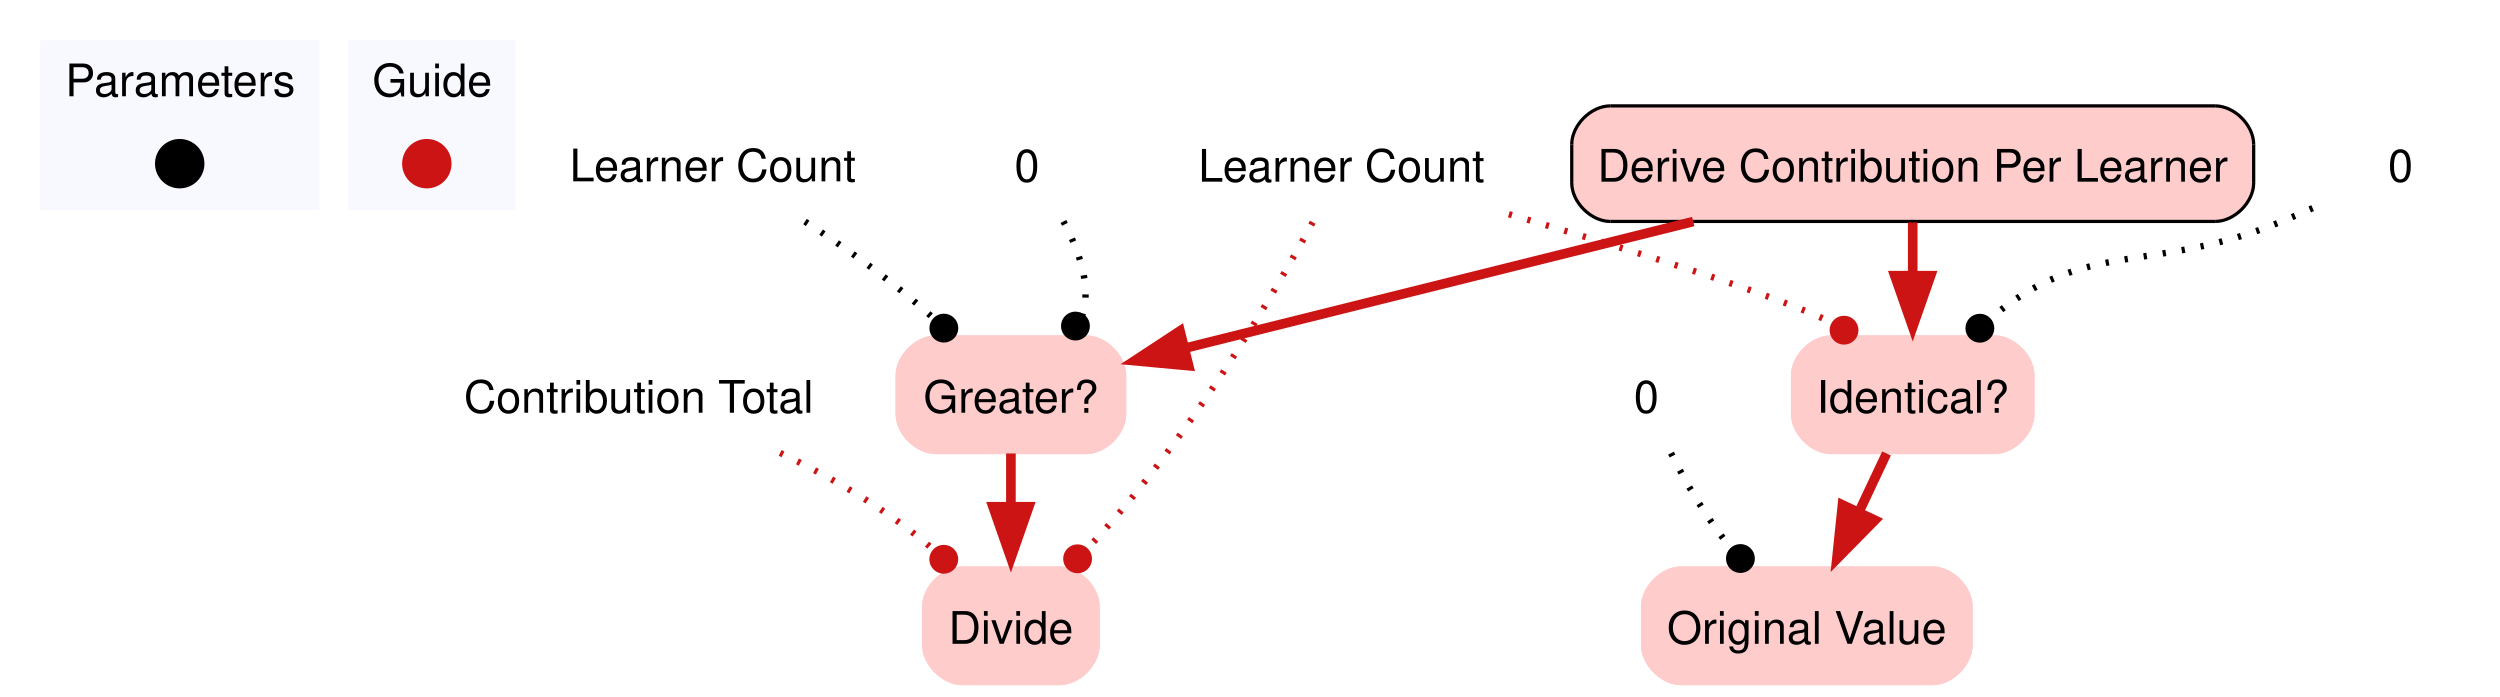
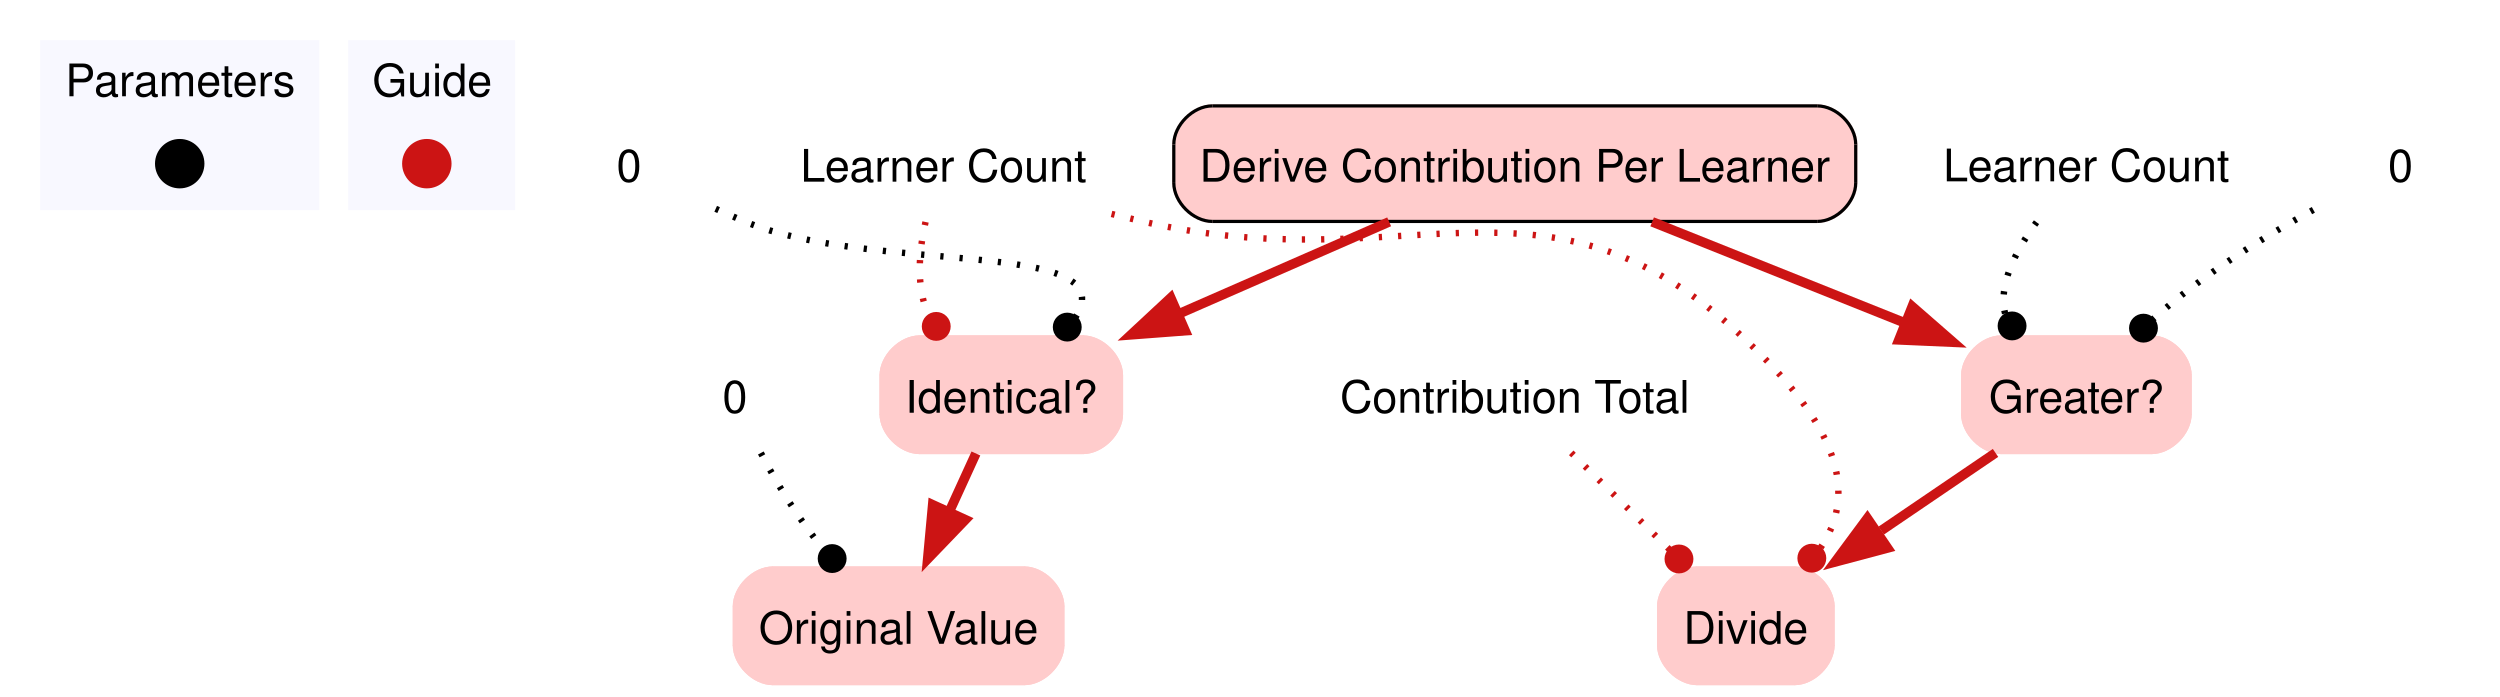
<svg xmlns="http://www.w3.org/2000/svg" xmlns:xlink="http://www.w3.org/1999/xlink" width="779pt" height="217pt" viewBox="0.00 0.00 779.00 217.00">
  <g id="graph1" class="graph" transform="scale(1 1) rotate(0) translate(4 213)">
    <polygon fill="white" stroke="white" points="-4,5 -4,-213 776,-213 776,5 -4,5" />
    <g id="graph2" class="cluster">
      <polygon fill="ghostwhite" stroke="white" points="8,-147 8,-201 96,-201 96,-147 8,-147" />
      <text text-anchor="middle" x="52.179" y="-183" font-family="Helvetica,sans-Serif" font-size="14.00">Parameters</text>
    </g>
    <g id="graph3" class="cluster">
      <polygon fill="ghostwhite" stroke="white" points="104,-147 104,-201 157,-201 157,-147 104,-147" />
      <text text-anchor="middle" x="130.679" y="-183" font-family="Helvetica,sans-Serif" font-size="14.00">Guide</text>
    </g>
    <g id="node2" class="node">
      <ellipse fill="black" stroke="black" cx="52" cy="-162" rx="7.2" ry="7.2" />
    </g>
    <g id="node4" class="node">
      <a xlink:href="guide__Overview.svg">
        <ellipse fill="#cc1414" stroke="#cc1414" cx="129" cy="-162" rx="7.2" ry="7.2" />
      </a>
    </g>
    <g id="node5" class="node">
-       <polygon fill="white" stroke="white" points="257.03,-108 132.97,-108 132.97,-72 257.03,-72 257.03,-108" />
-       <text text-anchor="middle" x="195" y="-84.4" font-family="Helvetica,sans-Serif" font-size="14.00">Contribution Total</text>
+       <polygon fill="white" stroke="white" points="342.13,-180 237.87,-180 237.87,-144 342.13,-144 342.13,-180" />
+       <text text-anchor="middle" x="290" y="-156.4" font-family="Helvetica,sans-Serif" font-size="14.00">Learner Count</text>
    </g>
-     <g id="node13" class="node">
-       <polygon fill="#ffcccc" stroke="#ffcccc" points="326.178,-36 295.822,-36 283.822,-24 283.822,-12 295.822,-0 326.178,-0 338.178,-12 338.178,-24 326.178,-36" />
-       <path fill="#ffcccc" stroke="#ffcccc" d="M295.822,-36C289.822,-36 283.822,-30 283.822,-24" />
-       <path fill="#ffcccc" stroke="#ffcccc" d="M283.822,-12C283.822,-6 289.822,-0 295.822,-0" />
-       <path fill="#ffcccc" stroke="#ffcccc" d="M326.178,-0C332.178,-0 338.178,-6 338.178,-12" />
-       <path fill="#ffcccc" stroke="#ffcccc" d="M338.178,-24C338.178,-30 332.178,-36 326.178,-36" />
-       <polyline fill="none" stroke="#ffcccc" points="326.178,-36 295.822,-36 " />
-       <path fill="none" stroke="#ffcccc" d="M295.822,-36C289.822,-36 283.822,-30 283.822,-24" />
-       <polyline fill="none" stroke="#ffcccc" points="283.822,-24 283.822,-12 " />
-       <path fill="none" stroke="#ffcccc" d="M283.822,-12C283.822,-6 289.822,-0 295.822,-0" />
-       <polyline fill="none" stroke="#ffcccc" points="295.822,-0 326.178,-0 " />
-       <path fill="none" stroke="#ffcccc" d="M326.178,-0C332.178,-0 338.178,-6 338.178,-12" />
-       <polyline fill="none" stroke="#ffcccc" points="338.178,-12 338.178,-24 " />
-       <path fill="none" stroke="#ffcccc" d="M338.178,-24C338.178,-30 332.178,-36 326.178,-36" />
-       <text text-anchor="middle" x="311" y="-12.4" font-family="Helvetica,sans-Serif" font-size="14.00">Divide</text>
+     <g id="node12" class="node">
+       <polygon fill="#ffcccc" stroke="#ffcccc" points="333.448,-108 282.552,-108 270.552,-96 270.552,-84 282.552,-72 333.448,-72 345.448,-84 345.448,-96 333.448,-108" />
+       <path fill="#ffcccc" stroke="#ffcccc" d="M282.552,-108C276.552,-108 270.552,-102 270.552,-96" />
+       <path fill="#ffcccc" stroke="#ffcccc" d="M270.552,-84C270.552,-78 276.552,-72 282.552,-72" />
+       <path fill="#ffcccc" stroke="#ffcccc" d="M333.448,-72C339.448,-72 345.448,-78 345.448,-84" />
+       <path fill="#ffcccc" stroke="#ffcccc" d="M345.448,-96C345.448,-102 339.448,-108 333.448,-108" />
+       <polyline fill="none" stroke="#ffcccc" points="333.448,-108 282.552,-108 " />
+       <path fill="none" stroke="#ffcccc" d="M282.552,-108C276.552,-108 270.552,-102 270.552,-96" />
+       <polyline fill="none" stroke="#ffcccc" points="270.552,-96 270.552,-84 " />
+       <path fill="none" stroke="#ffcccc" d="M270.552,-84C270.552,-78 276.552,-72 282.552,-72" />
+       <polyline fill="none" stroke="#ffcccc" points="282.552,-72 333.448,-72 " />
+       <path fill="none" stroke="#ffcccc" d="M333.448,-72C339.448,-72 345.448,-78 345.448,-84" />
+       <polyline fill="none" stroke="#ffcccc" points="345.448,-84 345.448,-96 " />
+       <path fill="none" stroke="#ffcccc" d="M345.448,-96C345.448,-102 339.448,-108 333.448,-108" />
+       <text text-anchor="middle" x="308" y="-84.4" font-family="Helvetica,sans-Serif" font-size="14.00">Identical?</text>
    </g>
-     <g id="edge12" class="edge">
-       <path fill="none" stroke="#cc1414" stroke-width="2" stroke-dasharray="1,5" d="M239.093,-71.864C255.092,-64.25 272.742,-54.126 287.075,-41.543" />
-       <ellipse fill="#cc1414" stroke="#cc1414" cx="290.079" cy="-38.733" rx="4" ry="4" />
+     <g id="edge14" class="edge">
+       <path fill="none" stroke="#cc1414" stroke-width="2" stroke-dasharray="1,5" d="M284.389,-143.826C282.323,-134.67 281.35,-123.513 285.367,-114.727" />
+       <ellipse fill="#cc1414" stroke="#cc1414" cx="287.731" cy="-111.294" rx="4" ry="4" />
+     </g>
+     <g id="node15" class="node">
+       <polygon fill="#ffcccc" stroke="#ffcccc" points="555.178,-36 524.822,-36 512.822,-24 512.822,-12 524.822,-0 555.178,-0 567.178,-12 567.178,-24 555.178,-36" />
+       <path fill="#ffcccc" stroke="#ffcccc" d="M524.822,-36C518.822,-36 512.822,-30 512.822,-24" />
+       <path fill="#ffcccc" stroke="#ffcccc" d="M512.822,-12C512.822,-6 518.822,-0 524.822,-0" />
+       <path fill="#ffcccc" stroke="#ffcccc" d="M555.178,-0C561.178,-0 567.178,-6 567.178,-12" />
+       <path fill="#ffcccc" stroke="#ffcccc" d="M567.178,-24C567.178,-30 561.178,-36 555.178,-36" />
+       <polyline fill="none" stroke="#ffcccc" points="555.178,-36 524.822,-36 " />
+       <path fill="none" stroke="#ffcccc" d="M524.822,-36C518.822,-36 512.822,-30 512.822,-24" />
+       <polyline fill="none" stroke="#ffcccc" points="512.822,-24 512.822,-12 " />
+       <path fill="none" stroke="#ffcccc" d="M512.822,-12C512.822,-6 518.822,-0 524.822,-0" />
+       <polyline fill="none" stroke="#ffcccc" points="524.822,-0 555.178,-0 " />
+       <path fill="none" stroke="#ffcccc" d="M555.178,-0C561.178,-0 567.178,-6 567.178,-12" />
+       <polyline fill="none" stroke="#ffcccc" points="567.178,-12 567.178,-24 " />
+       <path fill="none" stroke="#ffcccc" d="M567.178,-24C567.178,-30 561.178,-36 555.178,-36" />
+       <text text-anchor="middle" x="540" y="-12.4" font-family="Helvetica,sans-Serif" font-size="14.00">Divide</text>
+     </g>
+     <g id="edge20" class="edge">
+       <path fill="none" stroke="#cc1414" stroke-width="2" stroke-dasharray="1,5" d="M342.358,-146.337C345.614,-145.521 348.848,-144.734 352,-144 434.43,-124.795 477.158,-165.784 539,-108 561.009,-87.435 578.08,-64.047 563.326,-42.366" />
+       <ellipse fill="#cc1414" stroke="#cc1414" cx="560.567" cy="-39.068" rx="4" ry="4" />
    </g>
    <g id="node6" class="node">
-       <polygon fill="white" stroke="white" points="466.13,-180 361.87,-180 361.87,-144 466.13,-144 466.13,-180" />
-       <text text-anchor="middle" x="414" y="-156.4" font-family="Helvetica,sans-Serif" font-size="14.00">Learner Count</text>
+       <polygon fill="white" stroke="white" points="530.03,-108 405.97,-108 405.97,-72 530.03,-72 530.03,-108" />
+       <text text-anchor="middle" x="468" y="-84.4" font-family="Helvetica,sans-Serif" font-size="14.00">Contribution Total</text>
    </g>
-     <g id="node12" class="node">
-       <polygon fill="#ffcccc" stroke="#ffcccc" points="617.448,-108 566.552,-108 554.552,-96 554.552,-84 566.552,-72 617.448,-72 629.448,-84 629.448,-96 617.448,-108" />
-       <path fill="#ffcccc" stroke="#ffcccc" d="M566.552,-108C560.552,-108 554.552,-102 554.552,-96" />
-       <path fill="#ffcccc" stroke="#ffcccc" d="M554.552,-84C554.552,-78 560.552,-72 566.552,-72" />
-       <path fill="#ffcccc" stroke="#ffcccc" d="M617.448,-72C623.448,-72 629.448,-78 629.448,-84" />
-       <path fill="#ffcccc" stroke="#ffcccc" d="M629.448,-96C629.448,-102 623.448,-108 617.448,-108" />
-       <polyline fill="none" stroke="#ffcccc" points="617.448,-108 566.552,-108 " />
-       <path fill="none" stroke="#ffcccc" d="M566.552,-108C560.552,-108 554.552,-102 554.552,-96" />
-       <polyline fill="none" stroke="#ffcccc" points="554.552,-96 554.552,-84 " />
-       <path fill="none" stroke="#ffcccc" d="M554.552,-84C554.552,-78 560.552,-72 566.552,-72" />
-       <polyline fill="none" stroke="#ffcccc" points="566.552,-72 617.448,-72 " />
-       <path fill="none" stroke="#ffcccc" d="M617.448,-72C623.448,-72 629.448,-78 629.448,-84" />
-       <polyline fill="none" stroke="#ffcccc" points="629.448,-84 629.448,-96 " />
-       <path fill="none" stroke="#ffcccc" d="M629.448,-96C629.448,-102 623.448,-108 617.448,-108" />
-       <text text-anchor="middle" x="592" y="-84.4" font-family="Helvetica,sans-Serif" font-size="14.00">Identical?</text>
-     </g>
-     <g id="edge16" class="edge">
-       <path fill="none" stroke="#cc1414" stroke-width="2" stroke-dasharray="1,5" d="M466.166,-146.257C502.941,-135.517 548.756,-121.336 566.96,-112.382" />
-       <ellipse fill="#cc1414" stroke="#cc1414" cx="570.604" cy="-110.114" rx="4" ry="4" />
-     </g>
-     <g id="edge14" class="edge">
-       <path fill="none" stroke="#cc1414" stroke-width="2" stroke-dasharray="1,5" d="M405.037,-143.749C391.984,-119.666 365.887,-75.202 334.851,-42.051" />
-       <ellipse fill="#cc1414" stroke="#cc1414" cx="331.78" cy="-38.876" rx="4" ry="4" />
+     <g id="edge18" class="edge">
+       <path fill="none" stroke="#cc1414" stroke-width="2" stroke-dasharray="1,5" d="M485.592,-71.897C494.533,-63.17 505.709,-52.211 516.236,-41.746" />
+       <ellipse fill="#cc1414" stroke="#cc1414" cx="519.167" cy="-38.824" rx="4" ry="4" />
    </g>
    <g id="node7" class="node">
-       <polygon fill="white" stroke="white" points="271,-180 165,-180 165,-144 271,-144 271,-180" />
-       <text text-anchor="start" x="173.5" y="-156.5" font-family="Helvetica,sans-Serif" font-size="14.00">Learner Count</text>
+       <polygon fill="white" stroke="white" points="699,-180 593,-180 593,-144 699,-144 699,-180" />
+       <text text-anchor="start" x="601.5" y="-156.5" font-family="Helvetica,sans-Serif" font-size="14.00">Learner Count</text>
    </g>
    <g id="node10" class="node">
-       <polygon fill="#ffcccc" stroke="#ffcccc" points="334.435,-108 287.565,-108 275.565,-96 275.565,-84 287.565,-72 334.435,-72 346.435,-84 346.435,-96 334.435,-108" />
-       <path fill="#ffcccc" stroke="#ffcccc" d="M287.565,-108C281.565,-108 275.565,-102 275.565,-96" />
-       <path fill="#ffcccc" stroke="#ffcccc" d="M275.565,-84C275.565,-78 281.565,-72 287.565,-72" />
-       <path fill="#ffcccc" stroke="#ffcccc" d="M334.435,-72C340.435,-72 346.435,-78 346.435,-84" />
-       <path fill="#ffcccc" stroke="#ffcccc" d="M346.435,-96C346.435,-102 340.435,-108 334.435,-108" />
-       <polyline fill="none" stroke="#ffcccc" points="334.435,-108 287.565,-108 " />
-       <path fill="none" stroke="#ffcccc" d="M287.565,-108C281.565,-108 275.565,-102 275.565,-96" />
-       <polyline fill="none" stroke="#ffcccc" points="275.565,-96 275.565,-84 " />
-       <path fill="none" stroke="#ffcccc" d="M275.565,-84C275.565,-78 281.565,-72 287.565,-72" />
-       <polyline fill="none" stroke="#ffcccc" points="287.565,-72 334.435,-72 " />
-       <path fill="none" stroke="#ffcccc" d="M334.435,-72C340.435,-72 346.435,-78 346.435,-84" />
-       <polyline fill="none" stroke="#ffcccc" points="346.435,-84 346.435,-96 " />
-       <path fill="none" stroke="#ffcccc" d="M346.435,-96C346.435,-102 340.435,-108 334.435,-108" />
-       <text text-anchor="middle" x="311" y="-84.4" font-family="Helvetica,sans-Serif" font-size="14.00">Greater?</text>
+       <polygon fill="#ffcccc" stroke="#ffcccc" points="666.435,-108 619.565,-108 607.565,-96 607.565,-84 619.565,-72 666.435,-72 678.435,-84 678.435,-96 666.435,-108" />
+       <path fill="#ffcccc" stroke="#ffcccc" d="M619.565,-108C613.565,-108 607.565,-102 607.565,-96" />
+       <path fill="#ffcccc" stroke="#ffcccc" d="M607.565,-84C607.565,-78 613.565,-72 619.565,-72" />
+       <path fill="#ffcccc" stroke="#ffcccc" d="M666.435,-72C672.435,-72 678.435,-78 678.435,-84" />
+       <path fill="#ffcccc" stroke="#ffcccc" d="M678.435,-96C678.435,-102 672.435,-108 666.435,-108" />
+       <polyline fill="none" stroke="#ffcccc" points="666.435,-108 619.565,-108 " />
+       <path fill="none" stroke="#ffcccc" d="M619.565,-108C613.565,-108 607.565,-102 607.565,-96" />
+       <polyline fill="none" stroke="#ffcccc" points="607.565,-96 607.565,-84 " />
+       <path fill="none" stroke="#ffcccc" d="M607.565,-84C607.565,-78 613.565,-72 619.565,-72" />
+       <polyline fill="none" stroke="#ffcccc" points="619.565,-72 666.435,-72 " />
+       <path fill="none" stroke="#ffcccc" d="M666.435,-72C672.435,-72 678.435,-78 678.435,-84" />
+       <polyline fill="none" stroke="#ffcccc" points="678.435,-84 678.435,-96 " />
+       <path fill="none" stroke="#ffcccc" d="M678.435,-96C678.435,-102 672.435,-108 666.435,-108" />
+       <text text-anchor="middle" x="643" y="-84.4" font-family="Helvetica,sans-Serif" font-size="14.00">Greater?</text>
    </g>
    <g id="edge22" class="edge">
-       <path fill="none" stroke="black" stroke-width="2" stroke-dasharray="1,5" d="M246.829,-143.944C259.495,-135.773 274.332,-125.258 286.984,-113.733" />
-       <ellipse fill="black" stroke="black" cx="290.104" cy="-110.759" rx="4" ry="4" />
+       <path fill="none" stroke="black" stroke-width="2" stroke-dasharray="1,5" d="M630.572,-143.755C624.031,-134.809 618.415,-123.913 620.876,-114.968" />
+       <ellipse fill="black" stroke="black" cx="622.963" cy="-111.442" rx="4" ry="4" />
    </g>
    <g id="node8" class="node">
      <a xlink:href="guide_deriveContributionPerLearner.svg" xlink:title="Derive Contribution Per Learner">
-         <polygon fill="#ffcccc" stroke="#ffcccc" points="686.242,-180 497.758,-180 485.758,-168 485.758,-156 497.758,-144 686.242,-144 698.242,-156 698.242,-168 686.242,-180" />
-         <path fill="#ffcccc" stroke="#ffcccc" d="M497.758,-180C491.758,-180 485.758,-174 485.758,-168" />
-         <path fill="#ffcccc" stroke="#ffcccc" d="M485.758,-156C485.758,-150 491.758,-144 497.758,-144" />
-         <path fill="#ffcccc" stroke="#ffcccc" d="M686.242,-144C692.242,-144 698.242,-150 698.242,-156" />
-         <path fill="#ffcccc" stroke="#ffcccc" d="M698.242,-168C698.242,-174 692.242,-180 686.242,-180" />
-         <polyline fill="none" stroke="black" points="686.242,-180 497.758,-180 " />
-         <path fill="none" stroke="black" d="M497.758,-180C491.758,-180 485.758,-174 485.758,-168" />
-         <polyline fill="none" stroke="black" points="485.758,-168 485.758,-156 " />
-         <path fill="none" stroke="black" d="M485.758,-156C485.758,-150 491.758,-144 497.758,-144" />
-         <polyline fill="none" stroke="black" points="497.758,-144 686.242,-144 " />
-         <path fill="none" stroke="black" d="M686.242,-144C692.242,-144 698.242,-150 698.242,-156" />
-         <polyline fill="none" stroke="black" points="698.242,-156 698.242,-168 " />
-         <path fill="none" stroke="black" d="M698.242,-168C698.242,-174 692.242,-180 686.242,-180" />
-         <text text-anchor="middle" x="592" y="-156.4" font-family="Helvetica,sans-Serif" font-size="14.00">Derive Contribution Per Learner</text>
+         <polygon fill="#ffcccc" stroke="#ffcccc" points="562.242,-180 373.758,-180 361.758,-168 361.758,-156 373.758,-144 562.242,-144 574.242,-156 574.242,-168 562.242,-180" />
+         <path fill="#ffcccc" stroke="#ffcccc" d="M373.758,-180C367.758,-180 361.758,-174 361.758,-168" />
+         <path fill="#ffcccc" stroke="#ffcccc" d="M361.758,-156C361.758,-150 367.758,-144 373.758,-144" />
+         <path fill="#ffcccc" stroke="#ffcccc" d="M562.242,-144C568.242,-144 574.242,-150 574.242,-156" />
+         <path fill="#ffcccc" stroke="#ffcccc" d="M574.242,-168C574.242,-174 568.242,-180 562.242,-180" />
+         <polyline fill="none" stroke="black" points="562.242,-180 373.758,-180 " />
+         <path fill="none" stroke="black" d="M373.758,-180C367.758,-180 361.758,-174 361.758,-168" />
+         <polyline fill="none" stroke="black" points="361.758,-168 361.758,-156 " />
+         <path fill="none" stroke="black" d="M361.758,-156C361.758,-150 367.758,-144 373.758,-144" />
+         <polyline fill="none" stroke="black" points="373.758,-144 562.242,-144 " />
+         <path fill="none" stroke="black" d="M562.242,-144C568.242,-144 574.242,-150 574.242,-156" />
+         <polyline fill="none" stroke="black" points="574.242,-156 574.242,-168 " />
+         <path fill="none" stroke="black" d="M574.242,-168C574.242,-174 568.242,-180 562.242,-180" />
+         <text text-anchor="middle" x="468" y="-156.4" font-family="Helvetica,sans-Serif" font-size="14.00">Derive Contribution Per Learner</text>
      </a>
    </g>
    <g id="edge4" class="edge">
-       <path fill="none" stroke="#cc1414" stroke-width="3" d="M523.619,-143.966C475.266,-131.92 411.278,-115.98 366.173,-104.744" />
-       <polygon fill="#cc1414" stroke="#cc1414" points="367.701,-97.911 346.602,-99.869 364.317,-111.496 367.701,-97.911" />
+       <path fill="none" stroke="#cc1414" stroke-width="3" d="M510.81,-143.876C534.32,-134.472 563.714,-122.714 588.81,-112.676" />
+       <polygon fill="#cc1414" stroke="#cc1414" points="591.438,-119.164 607.407,-105.237 586.238,-106.166 591.438,-119.164" />
    </g>
    <g id="edge6" class="edge">
-       <path fill="none" stroke="#cc1414" stroke-width="3" d="M592,-143.697C592,-138.95 592,-133.613 592,-128.206" />
-       <polygon fill="#cc1414" stroke="#cc1414" points="599,-128.104 592,-108.104 585,-128.104 599,-128.104" />
+       <path fill="none" stroke="#cc1414" stroke-width="3" d="M428.86,-143.876C409.353,-135.342 385.415,-124.869 364.005,-115.502" />
+       <polygon fill="#cc1414" stroke="#cc1414" points="366.763,-109.068 345.635,-107.465 361.152,-121.895 366.763,-109.068" />
    </g>
    <g id="edge10" class="edge">
-       <path fill="none" stroke="#cc1414" stroke-width="3" d="M311,-71.697C311,-66.95 311,-61.613 311,-56.206" />
-       <polygon fill="#cc1414" stroke="#cc1414" points="318,-56.104 311,-36.104 304,-56.104 318,-56.104" />
+       <path fill="none" stroke="#cc1414" stroke-width="3" d="M617.803,-71.876C607.079,-64.588 594.276,-55.886 582.181,-47.667" />
+       <polygon fill="#cc1414" stroke="#cc1414" points="585.77,-41.642 565.293,-36.19 577.9,-53.221 585.77,-41.642" />
    </g>
-     <g id="node15" class="node">
-       <polygon fill="#ffcccc" stroke="#ffcccc" points="598.179,-36 519.821,-36 507.821,-24 507.821,-12 519.821,-0 598.179,-0 610.179,-12 610.179,-24 598.179,-36" />
-       <path fill="#ffcccc" stroke="#ffcccc" d="M519.821,-36C513.821,-36 507.821,-30 507.821,-24" />
-       <path fill="#ffcccc" stroke="#ffcccc" d="M507.821,-12C507.821,-6 513.821,-0 519.821,-0" />
-       <path fill="#ffcccc" stroke="#ffcccc" d="M598.179,-0C604.179,-0 610.179,-6 610.179,-12" />
-       <path fill="#ffcccc" stroke="#ffcccc" d="M610.179,-24C610.179,-30 604.179,-36 598.179,-36" />
-       <polyline fill="none" stroke="#ffcccc" points="598.179,-36 519.821,-36 " />
-       <path fill="none" stroke="#ffcccc" d="M519.821,-36C513.821,-36 507.821,-30 507.821,-24" />
-       <polyline fill="none" stroke="#ffcccc" points="507.821,-24 507.821,-12 " />
-       <path fill="none" stroke="#ffcccc" d="M507.821,-12C507.821,-6 513.821,-0 519.821,-0" />
-       <polyline fill="none" stroke="#ffcccc" points="519.821,-0 598.179,-0 " />
-       <path fill="none" stroke="#ffcccc" d="M598.179,-0C604.179,-0 610.179,-6 610.179,-12" />
-       <polyline fill="none" stroke="#ffcccc" points="610.179,-12 610.179,-24 " />
-       <path fill="none" stroke="#ffcccc" d="M610.179,-24C610.179,-30 604.179,-36 598.179,-36" />
-       <text text-anchor="middle" x="559" y="-12.4" font-family="Helvetica,sans-Serif" font-size="14.00">Original Value</text>
+     <g id="node13" class="node">
+       <polygon fill="#ffcccc" stroke="#ffcccc" points="315.179,-36 236.821,-36 224.821,-24 224.821,-12 236.821,-0 315.179,-0 327.179,-12 327.179,-24 315.179,-36" />
+       <path fill="#ffcccc" stroke="#ffcccc" d="M236.821,-36C230.821,-36 224.821,-30 224.821,-24" />
+       <path fill="#ffcccc" stroke="#ffcccc" d="M224.821,-12C224.821,-6 230.821,-0 236.821,-0" />
+       <path fill="#ffcccc" stroke="#ffcccc" d="M315.179,-0C321.179,-0 327.179,-6 327.179,-12" />
+       <path fill="#ffcccc" stroke="#ffcccc" d="M327.179,-24C327.179,-30 321.179,-36 315.179,-36" />
+       <polyline fill="none" stroke="#ffcccc" points="315.179,-36 236.821,-36 " />
+       <path fill="none" stroke="#ffcccc" d="M236.821,-36C230.821,-36 224.821,-30 224.821,-24" />
+       <polyline fill="none" stroke="#ffcccc" points="224.821,-24 224.821,-12 " />
+       <path fill="none" stroke="#ffcccc" d="M224.821,-12C224.821,-6 230.821,-0 236.821,-0" />
+       <polyline fill="none" stroke="#ffcccc" points="236.821,-0 315.179,-0 " />
+       <path fill="none" stroke="#ffcccc" d="M315.179,-0C321.179,-0 327.179,-6 327.179,-12" />
+       <polyline fill="none" stroke="#ffcccc" points="327.179,-12 327.179,-24 " />
+       <path fill="none" stroke="#ffcccc" d="M327.179,-24C327.179,-30 321.179,-36 315.179,-36" />
+       <text text-anchor="middle" x="276" y="-12.4" font-family="Helvetica,sans-Serif" font-size="14.00">Original Value</text>
    </g>
    <g id="edge8" class="edge">
-       <path fill="none" stroke="#cc1414" stroke-width="3" d="M583.843,-71.697C581.365,-66.441 578.547,-60.463 575.72,-54.467" />
-       <polygon fill="#cc1414" stroke="#cc1414" points="581.924,-51.21 567.063,-36.104 569.26,-57.18 581.924,-51.21" />
+       <path fill="none" stroke="#cc1414" stroke-width="3" d="M300.09,-71.697C297.687,-66.441 294.954,-60.463 292.213,-54.467" />
+       <polygon fill="#cc1414" stroke="#cc1414" points="298.501,-51.383 283.819,-36.104 285.768,-57.204 298.501,-51.383" />
+     </g>
+     <g id="node17" class="node">
+       <text text-anchor="middle" x="225" y="-84.4" font-family="Helvetica,sans-Serif" font-size="14.00">0</text>
+     </g>
+     <g id="edge12" class="edge">
+       <path fill="none" stroke="black" stroke-width="2" stroke-dasharray="1,5" d="M233.084,-71.852C237.867,-62.729 244.555,-51.462 252.558,-41.954" />
+       <ellipse fill="black" stroke="black" cx="255.301" cy="-38.953" rx="4" ry="4" />
    </g>
    <g id="node20" class="node">
+       <text text-anchor="middle" x="192" y="-156.4" font-family="Helvetica,sans-Serif" font-size="14.00">0</text>
+     </g>
+     <g id="edge16" class="edge">
+       <path fill="none" stroke="black" stroke-width="2" stroke-dasharray="1,5" d="M219.01,-147.929C222.026,-146.564 225.067,-145.228 228,-144 267.79,-127.336 346.658,-138.9 331.187,-114.244" />
+       <ellipse fill="black" stroke="black" cx="328.556" cy="-111.077" rx="4" ry="4" />
+     </g>
+     <g id="node25" class="node">
      <text text-anchor="middle" x="744" y="-156.4" font-family="Helvetica,sans-Serif" font-size="14.00">0</text>
    </g>
-     <g id="edge18" class="edge">
-       <path fill="none" stroke="black" stroke-width="2" stroke-dasharray="1,5" d="M716.622,-148.143C713.394,-146.709 710.134,-145.3 707,-144 667.177,-127.489 645.347,-138.874 615.981,-113.569" />
-       <ellipse fill="black" stroke="black" cx="612.927" cy="-110.726" rx="4" ry="4" />
-     </g>
-     <g id="node22" class="node">
-       <text text-anchor="middle" x="509" y="-84.4" font-family="Helvetica,sans-Serif" font-size="14.00">0</text>
-     </g>
-     <g id="edge20" class="edge">
-       <path fill="none" stroke="black" stroke-width="2" stroke-dasharray="1,5" d="M516.688,-71.795C521.23,-62.738 527.617,-51.592 535.397,-42.187" />
-       <ellipse fill="black" stroke="black" cx="538.315" cy="-38.965" rx="4" ry="4" />
-     </g>
-     <g id="node25" class="node">
-       <text text-anchor="middle" x="316" y="-156.4" font-family="Helvetica,sans-Serif" font-size="14.00">0</text>
-     </g>
    <g id="edge24" class="edge">
-       <path fill="none" stroke="black" stroke-width="2" stroke-dasharray="1,5" d="M327.366,-143.993C332.245,-134.897 336.223,-123.77 333.257,-114.864" />
-       <ellipse fill="black" stroke="black" cx="331.108" cy="-111.399" rx="4" ry="4" />
+       <path fill="none" stroke="black" stroke-width="2" stroke-dasharray="1,5" d="M716.839,-147.61C701.541,-139.274 682.454,-127.505 666.962,-113.633" />
+       <ellipse fill="black" stroke="black" cx="663.908" cy="-110.747" rx="4" ry="4" />
    </g>
  </g>
</svg>
